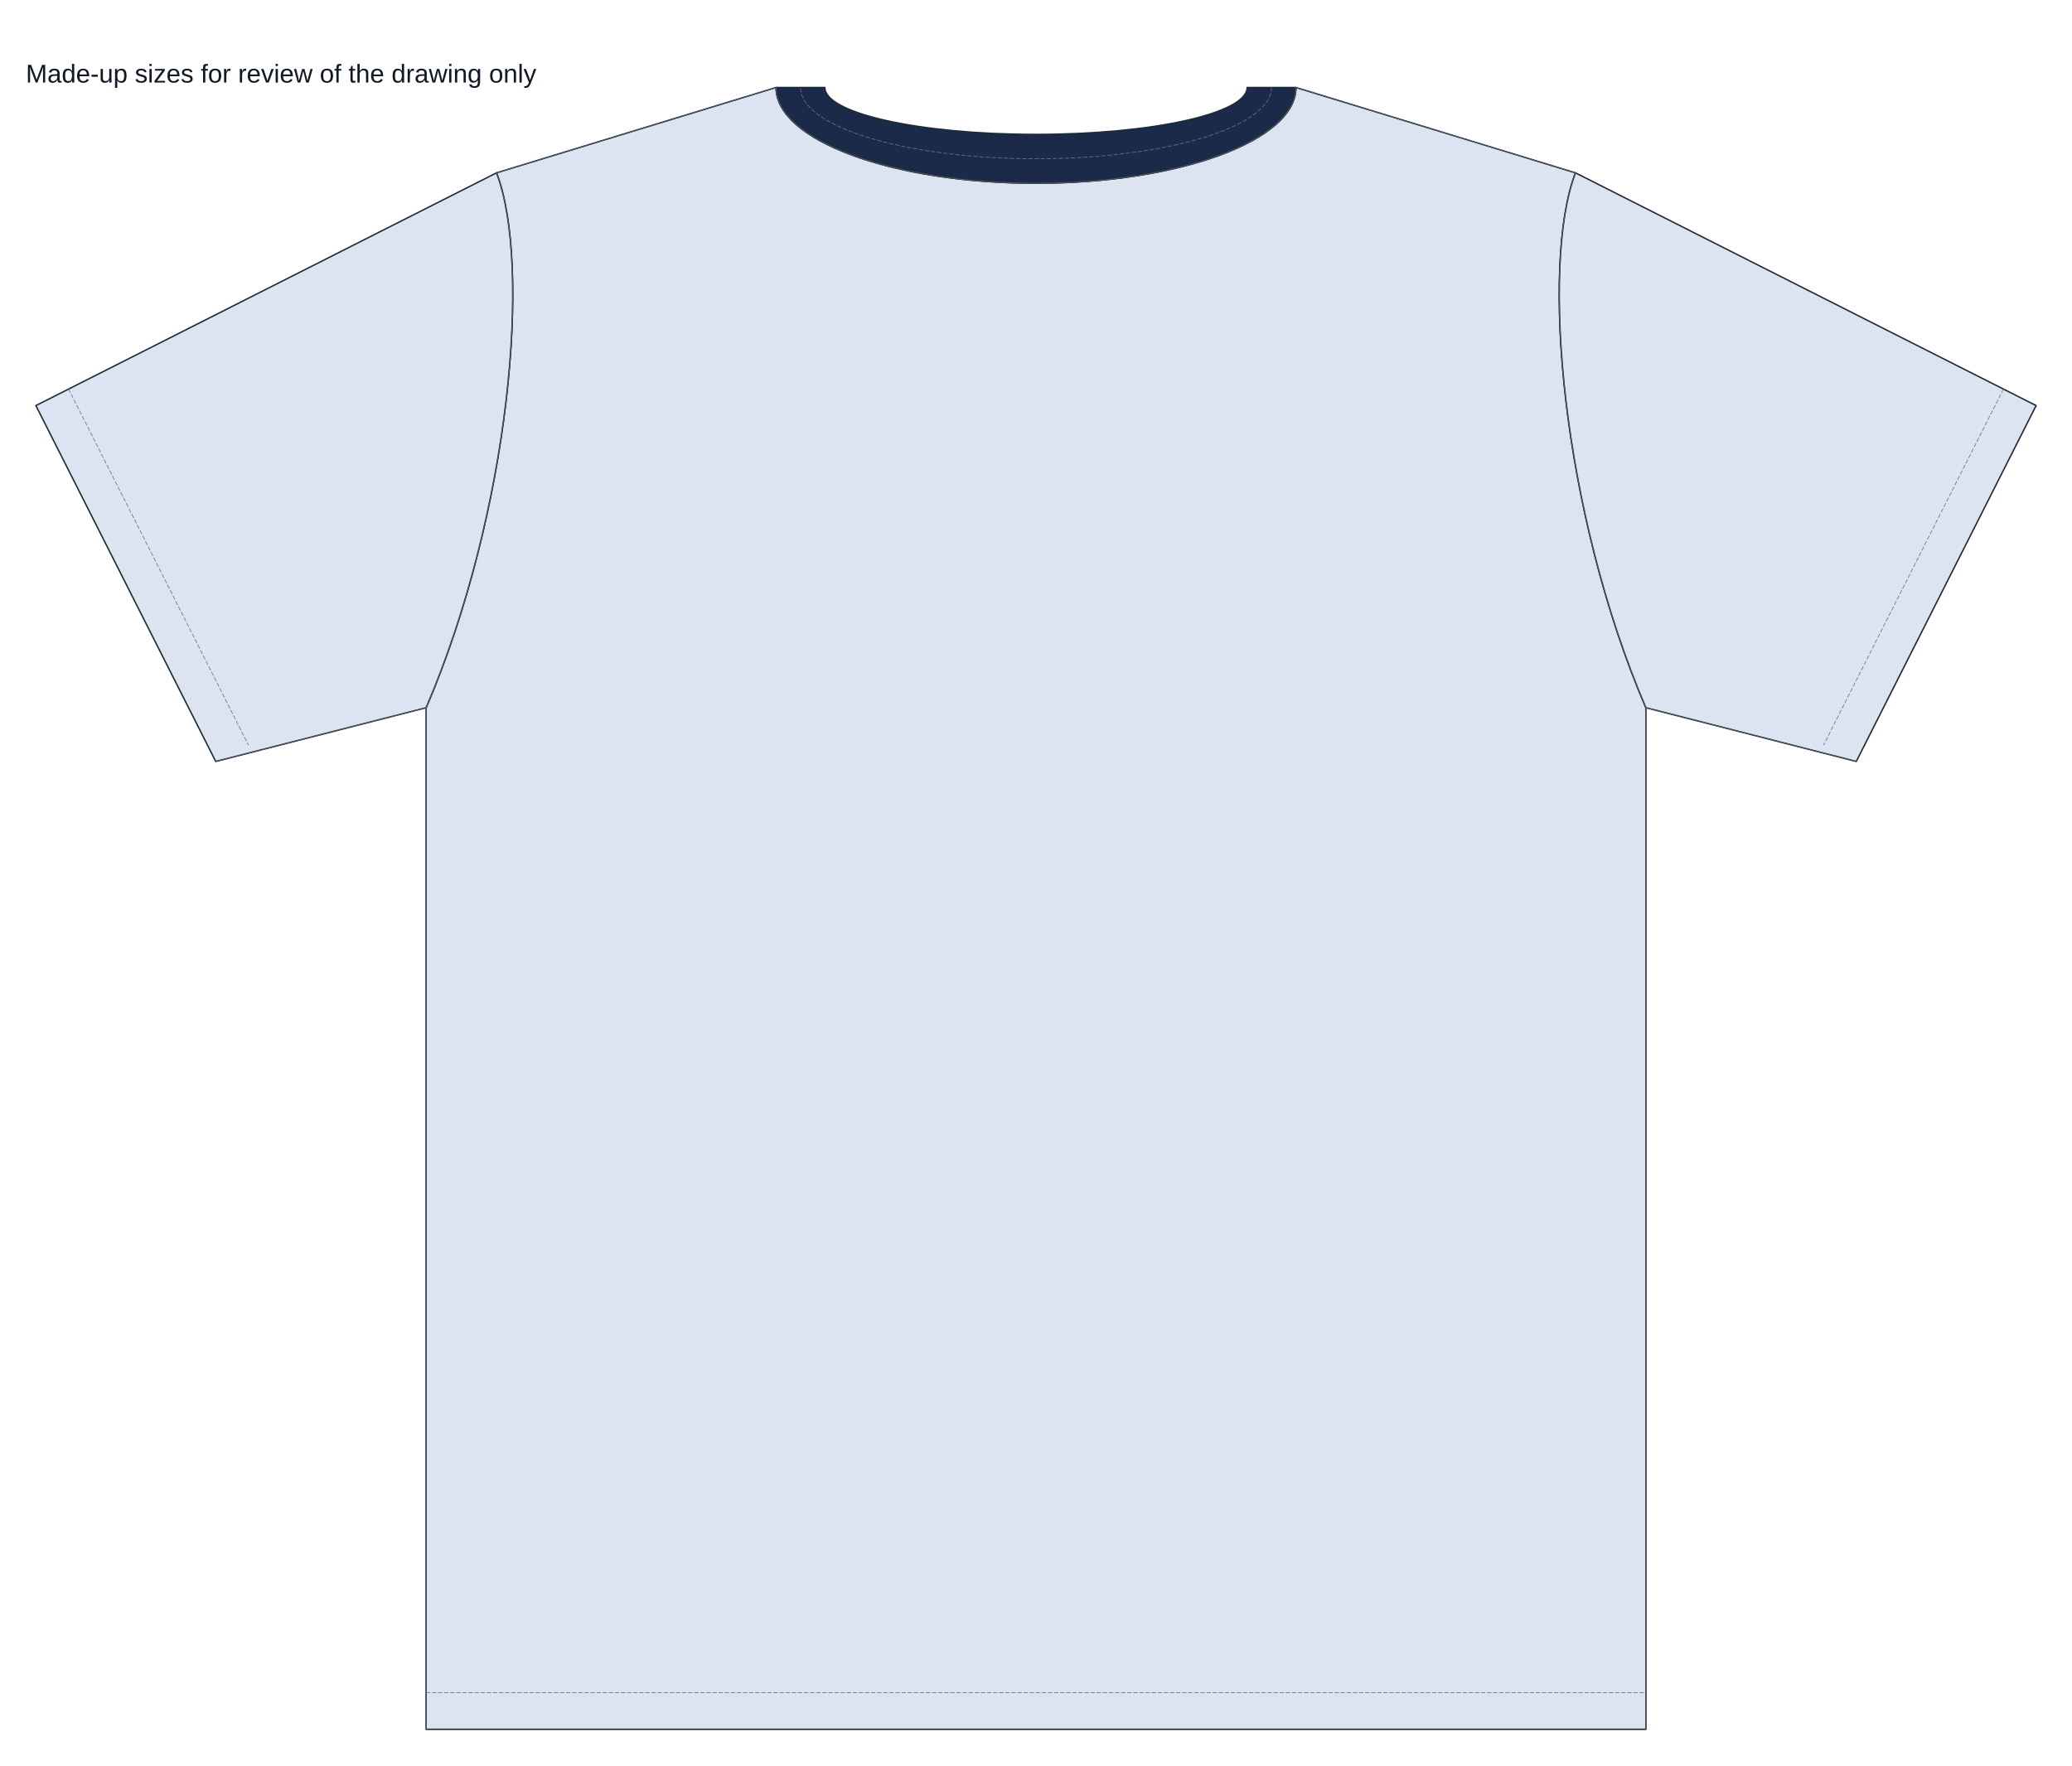
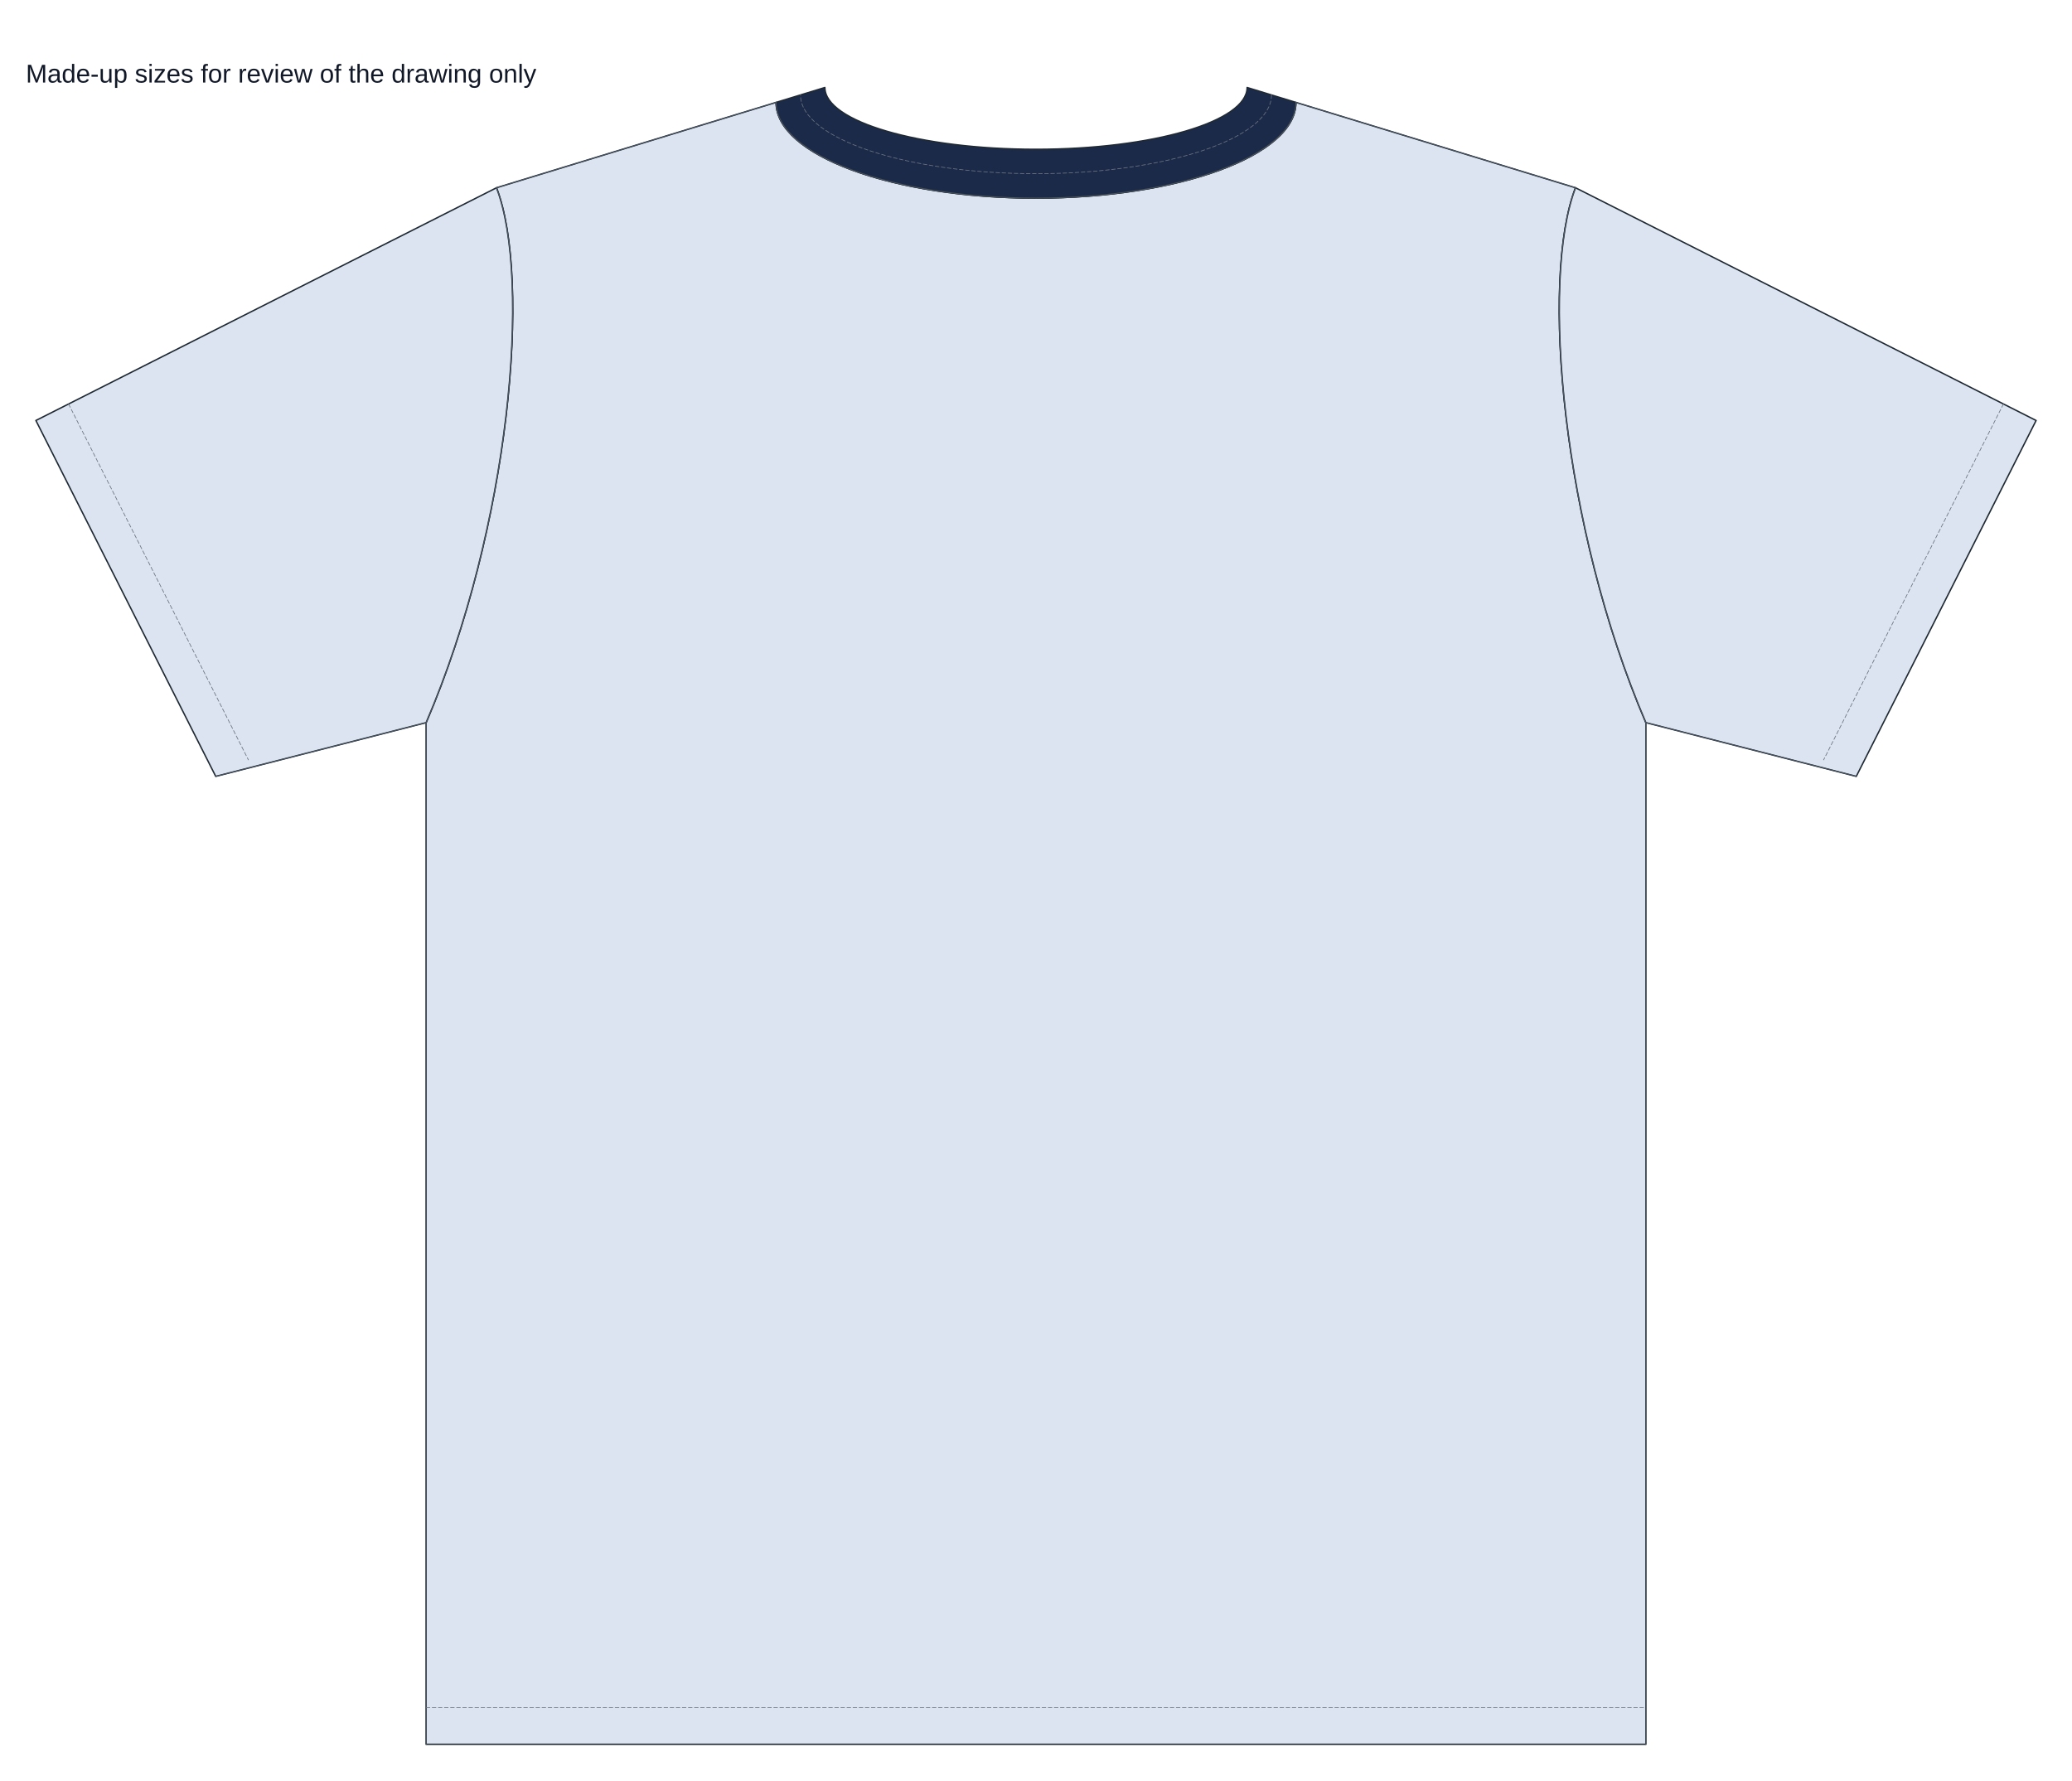
- <svg xmlns="http://www.w3.org/2000/svg" width="883.32mm" height="752.6mm" viewBox="-4416.6 -373 8833.2 7526" role="img">
+ <svg xmlns="http://www.w3.org/2000/svg" width="883.32mm" height="758.95mm" viewBox="-4416.6 -436.5 8833.2 7589.5" role="img">
  <g id="layer-panels">
    <path d="M 1108 0 L 2300 364 C 2149.5 755 2242.4 1809.9 2600 2644.4 L 2600 7000 L 0 7000 L -2600 7000 L -2600 2644.4 C -2242.4 1809.9 -2149.5 755 -2300 364 L -1108 0 C -1108 225.3 -611.9 408 0 408 C 611.9 408 1108 225.3 1108 0 Z" fill="#dbe4f0" stroke="#1f2933" stroke-width="6" stroke-linejoin="round" stroke-linecap="round" data-name="Body back" />
    <path d="M -2300 364 L -4263.6 1356.2 L -3496.9 2873.5 L -2600 2644.4 C -2242.4 1809.9 -2149.5 755 -2300 364 Z" fill="#dbe4f0" stroke="#1f2933" stroke-width="6" stroke-linejoin="round" stroke-linecap="round" data-name="Left sleeve" />
    <path d="M 2300 364 L 4263.6 1356.2 L 3496.9 2873.5 L 2600 2644.4 C 2242.4 1809.9 2149.5 755 2300 364 Z" fill="#dbe4f0" stroke="#1f2933" stroke-width="6" stroke-linejoin="round" stroke-linecap="round" data-name="Right sleeve" />
-     <path d="M 900 0 C 900 110.5 497.1 200 0 200 C -497.1 200 -900 110.5 -900 0 L -1108 0 C -1108 225.3 -611.9 408 0 408 C 611.9 408 1108 225.3 1108 0 Z" fill="#1b2a49" stroke="#1f2933" stroke-width="6" stroke-linejoin="round" stroke-linecap="round" data-name="Neckband" />
+     <path d="M 900 -63.5 C 900 82 497.1 200 0 200 C -497.1 200 -900 82 -900 -63.5 L -1108 0 C -1108 225.3 -611.9 408 0 408 C 611.9 408 1108 225.3 1108 0 Z" fill="#1b2a49" stroke="#1f2933" stroke-width="6" stroke-linejoin="round" stroke-linecap="round" data-name="Neckband" />
  </g>
  <g id="layer-seams">
    <path d="M 2300 364 C 2149.5 755 2242.4 1809.9 2600 2644.4" fill="none" stroke="#4b5563" stroke-width="4" stroke-linejoin="round" stroke-linecap="round" data-name="Armhole seam, right" />
    <path d="M -2300 364 C -2149.5 755 -2242.4 1809.9 -2600 2644.4" fill="none" stroke="#4b5563" stroke-width="4" stroke-linejoin="round" stroke-linecap="round" data-name="Armhole seam, left" />
    <path d="M 2600 2644.4 L 2600 7000" fill="none" stroke="#4b5563" stroke-width="4" stroke-linejoin="round" stroke-linecap="round" data-name="Side seam, right" />
    <path d="M -2600 2644.4 L -2600 7000" fill="none" stroke="#4b5563" stroke-width="4" stroke-linejoin="round" stroke-linecap="round" data-name="Side seam, left" />
    <path d="M 2600 2644.4 L 3496.9 2873.5" fill="none" stroke="#4b5563" stroke-width="4" stroke-linejoin="round" stroke-linecap="round" data-name="Underarm seam, right" />
    <path d="M -2600 2644.4 L -3496.9 2873.5" fill="none" stroke="#4b5563" stroke-width="4" stroke-linejoin="round" stroke-linecap="round" data-name="Underarm seam, left" />
    <path d="M 1108 0 L 2300 364" fill="none" stroke="#4b5563" stroke-width="4" stroke-linejoin="round" stroke-linecap="round" data-name="Shoulder seam, right" />
    <path d="M -1108 0 L -2300 364" fill="none" stroke="#4b5563" stroke-width="4" stroke-linejoin="round" stroke-linecap="round" data-name="Shoulder seam, left" />
    <path d="M 1108 0 C 1108 225.3 611.9 408 0 408 C -611.9 408 -1108 225.3 -1108 0" fill="none" stroke="#4b5563" stroke-width="4" stroke-linejoin="round" stroke-linecap="round" data-name="Neckband seam" />
  </g>
  <g id="layer-stitching">
    <path d="M -2600 6844 L 2600 6844" fill="none" stroke="#6b7280" stroke-width="3" stroke-dasharray="16 10" stroke-linejoin="round" stroke-linecap="round" data-name="Hem stitching" />
    <path d="M 4124.3 1285.8 L 3357.7 2803.1" fill="none" stroke="#6b7280" stroke-width="3" stroke-dasharray="16 10" stroke-linejoin="round" stroke-linecap="round" data-name="Sleeve hem stitching, right" />
    <path d="M -4124.3 1285.8 L -3357.7 2803.1" fill="none" stroke="#6b7280" stroke-width="3" stroke-dasharray="16 10" stroke-linejoin="round" stroke-linecap="round" data-name="Sleeve hem stitching, left" />
-     <path d="M 1004 0 C 1004 167.9 554.5 304 0 304 C -554.5 304 -1004 167.9 -1004 0" fill="none" stroke="#6b7280" stroke-width="3" stroke-dasharray="16 10" stroke-linejoin="round" stroke-linecap="round" data-name="Neckline stitching" />
+     <path d="M 1004 -31.8 C 1004 153.7 554.5 304 0 304 C -554.5 304 -1004 153.7 -1004 -31.8" fill="none" stroke="#6b7280" stroke-width="3" stroke-dasharray="16 10" stroke-linejoin="round" stroke-linecap="round" data-name="Neckline stitching" />
  </g>
  <g id="layer-details" />
  <g id="layer-artwork" />
  <g id="layer-note">
-     <text x="-4306.6" y="-21" font-size="110" text-anchor="start" fill="#111827" font-family="Geist, Arial, Helvetica, sans-serif">Made-up sizes for review of the drawing only</text>
+     <text x="-4306.6" y="-84.5" font-size="110" text-anchor="start" fill="#111827" font-family="Geist, Arial, Helvetica, sans-serif">Made-up sizes for review of the drawing only</text>
  </g>
</svg>
